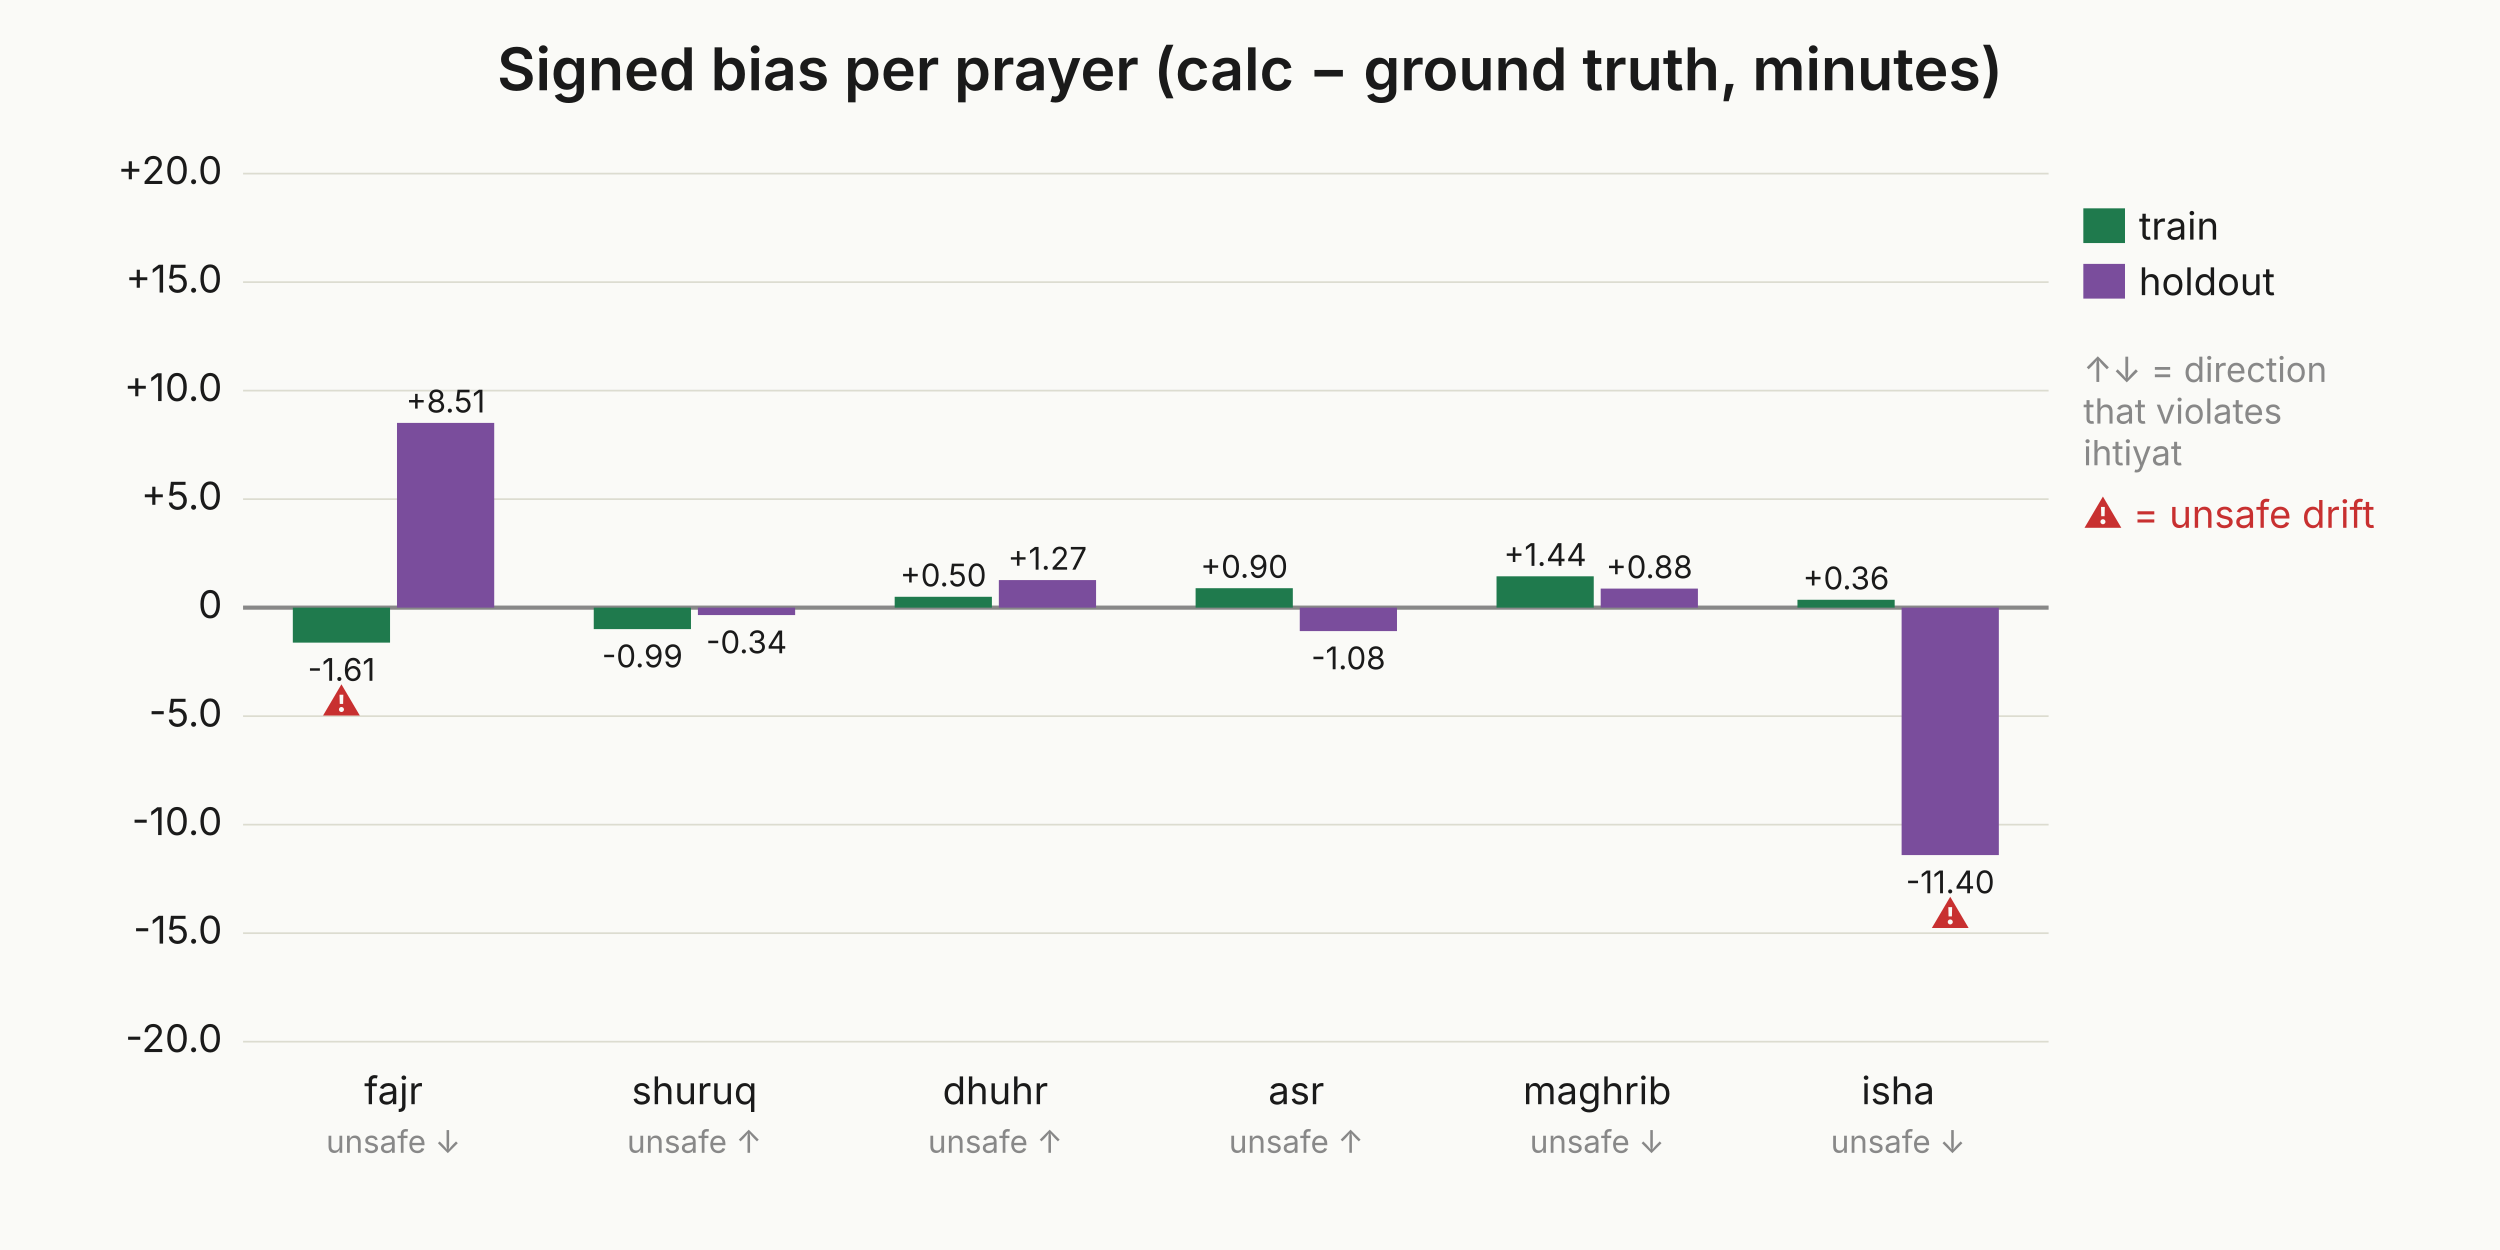
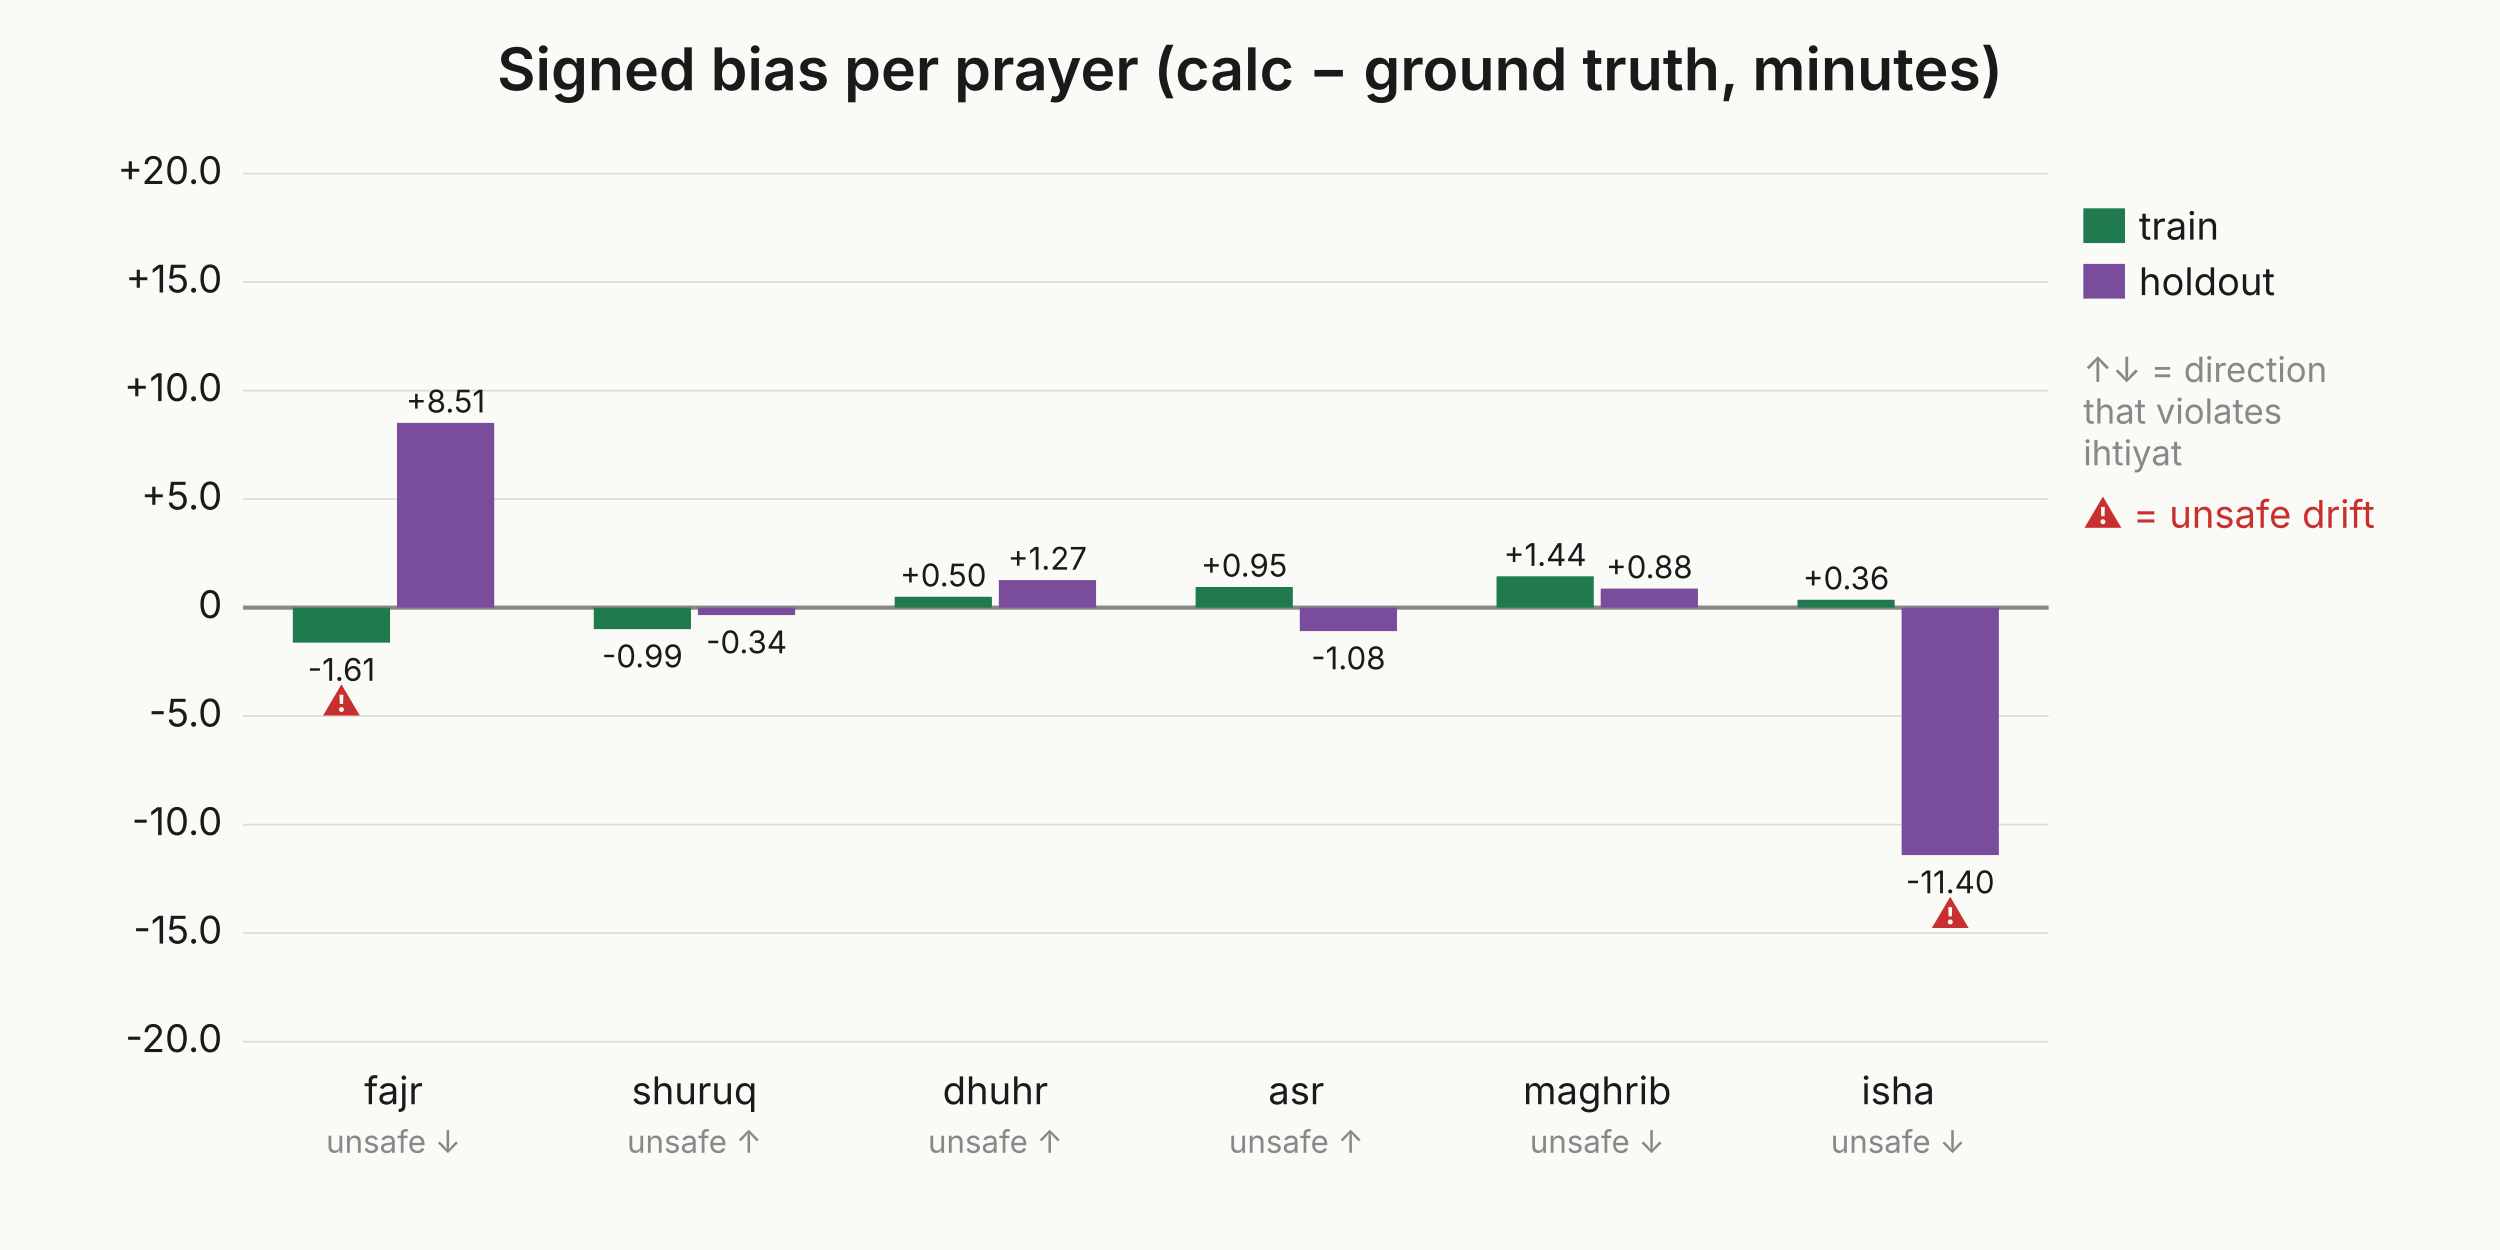
<svg xmlns="http://www.w3.org/2000/svg" viewBox="0 0 720 360" width="720" height="360" font-family="-apple-system, BlinkMacSystemFont, 'Segoe UI', system-ui, sans-serif" font-size="11">
  <rect width="720" height="360" fill="#fafaf7" />
  <text x="360" y="26" text-anchor="middle" fill="#1a1a1a" font-size="17" font-weight="600">Signed bias per prayer (calc − ground truth, minutes)</text>
  <line x1="70" y1="300" x2="590" y2="300" stroke="#dcdcd0" stroke-width="0.5" />
  <text x="64" y="303" text-anchor="end" fill="#1a1a1a">-20.0</text>
  <line x1="70" y1="268.75" x2="590" y2="268.75" stroke="#dcdcd0" stroke-width="0.5" />
  <text x="64" y="271.75" text-anchor="end" fill="#1a1a1a">-15.0</text>
  <line x1="70" y1="237.5" x2="590" y2="237.5" stroke="#dcdcd0" stroke-width="0.5" />
  <text x="64" y="240.5" text-anchor="end" fill="#1a1a1a">-10.0</text>
  <line x1="70" y1="206.25" x2="590" y2="206.25" stroke="#dcdcd0" stroke-width="0.5" />
  <text x="64" y="209.25" text-anchor="end" fill="#1a1a1a">-5.0</text>
  <line x1="70" y1="143.75" x2="590" y2="143.75" stroke="#dcdcd0" stroke-width="0.5" />
  <text x="64" y="146.75" text-anchor="end" fill="#1a1a1a">+5.0</text>
  <line x1="70" y1="112.5" x2="590" y2="112.5" stroke="#dcdcd0" stroke-width="0.5" />
  <text x="64" y="115.5" text-anchor="end" fill="#1a1a1a">+10.0</text>
  <line x1="70" y1="81.25" x2="590" y2="81.25" stroke="#dcdcd0" stroke-width="0.5" />
  <text x="64" y="84.25" text-anchor="end" fill="#1a1a1a">+15.0</text>
  <line x1="70" y1="50" x2="590" y2="50" stroke="#dcdcd0" stroke-width="0.5" />
  <text x="64" y="53" text-anchor="end" fill="#1a1a1a">+20.0</text>
  <line x1="70" y1="175" x2="590" y2="175" stroke="#888" stroke-width="1.2" />
  <text x="64" y="178" text-anchor="end" fill="#1a1a1a">0</text>
  <rect x="84.333" y="175" width="28" height="10.078" fill="#1f7a4d" />
  <text x="98.333" y="196.078" text-anchor="middle" fill="#1a1a1a" font-size="9">-1.61</text>
  <text x="98.333" y="206.078" text-anchor="middle" fill="#c83030" font-size="11">⚠</text>
  <rect x="114.333" y="121.796" width="28" height="53.204" fill="#7a4d9c" />
  <text x="128.333" y="118.796" text-anchor="middle" fill="#1a1a1a" font-size="9">+8.51</text>
  <text x="113.333" y="318" text-anchor="middle" fill="#1a1a1a" font-size="11">fajr</text>
  <text x="113.333" y="332" text-anchor="middle" fill="#888" font-size="9">unsafe ↓</text>
  <rect x="171" y="175" width="28" height="6.184" fill="#1f7a4d" />
  <text x="185" y="192.184" text-anchor="middle" fill="#1a1a1a" font-size="9">-0.99</text>
  <rect x="201" y="175" width="28" height="2.139" fill="#7a4d9c" />
  <text x="215" y="188.139" text-anchor="middle" fill="#1a1a1a" font-size="9">-0.34</text>
  <text x="200" y="318" text-anchor="middle" fill="#1a1a1a" font-size="11">shuruq</text>
  <text x="200" y="332" text-anchor="middle" fill="#888" font-size="9">unsafe ↑</text>
  <rect x="257.667" y="171.875" width="28" height="3.125" fill="#1f7a4d" />
  <text x="271.667" y="168.875" text-anchor="middle" fill="#1a1a1a" font-size="9">+0.50</text>
  <rect x="287.667" y="167.062" width="28" height="7.938" fill="#7a4d9c" />
  <text x="301.667" y="164.062" text-anchor="middle" fill="#1a1a1a" font-size="9">+1.27</text>
  <text x="286.667" y="318" text-anchor="middle" fill="#1a1a1a" font-size="11">dhuhr</text>
  <text x="286.667" y="332" text-anchor="middle" fill="#888" font-size="9">unsafe ↑</text>
-   <rect x="344.333" y="169.401" width="28" height="5.599" fill="#1f7a4d" />
-   <text x="358.333" y="166.401" text-anchor="middle" fill="#1a1a1a" font-size="9">+0.90</text>
+   <rect x="344.333" y="169.062" width="28" height="5.938" fill="#1f7a4d" />
+   <text x="358.333" y="166.062" text-anchor="middle" fill="#1a1a1a" font-size="9">+0.95</text>
  <rect x="374.333" y="175" width="28" height="6.754" fill="#7a4d9c" />
  <text x="388.333" y="192.754" text-anchor="middle" fill="#1a1a1a" font-size="9">-1.08</text>
  <text x="373.333" y="318" text-anchor="middle" fill="#1a1a1a" font-size="11">asr</text>
  <text x="373.333" y="332" text-anchor="middle" fill="#888" font-size="9">unsafe ↑</text>
  <rect x="431" y="165.977" width="28" height="9.023" fill="#1f7a4d" />
  <text x="445" y="162.977" text-anchor="middle" fill="#1a1a1a" font-size="9">+1.44</text>
  <rect x="461" y="169.514" width="28" height="5.486" fill="#7a4d9c" />
  <text x="475" y="166.514" text-anchor="middle" fill="#1a1a1a" font-size="9">+0.88</text>
  <text x="460" y="318" text-anchor="middle" fill="#1a1a1a" font-size="11">maghrib</text>
  <text x="460" y="332" text-anchor="middle" fill="#888" font-size="9">unsafe ↓</text>
  <rect x="517.667" y="172.734" width="28" height="2.266" fill="#1f7a4d" />
  <text x="531.667" y="169.734" text-anchor="middle" fill="#1a1a1a" font-size="9">+0.36</text>
  <rect x="547.667" y="175" width="28" height="71.263" fill="#7a4d9c" />
  <text x="561.667" y="257.263" text-anchor="middle" fill="#1a1a1a" font-size="9">-11.40</text>
  <text x="561.667" y="267.263" text-anchor="middle" fill="#c83030" font-size="11">⚠</text>
  <text x="546.667" y="318" text-anchor="middle" fill="#1a1a1a" font-size="11">isha</text>
  <text x="546.667" y="332" text-anchor="middle" fill="#888" font-size="9">unsafe ↓</text>
  <rect x="600" y="60" width="12" height="10" fill="#1f7a4d" />
  <text x="616" y="69" fill="#1a1a1a">train</text>
  <rect x="600" y="76" width="12" height="10" fill="#7a4d9c" />
  <text x="616" y="85" fill="#1a1a1a">holdout</text>
  <text x="600" y="110" fill="#888" font-size="10">↑↓ = direction</text>
  <text x="600" y="122" fill="#888" font-size="10">that violates</text>
  <text x="600" y="134" fill="#888" font-size="10">ihtiyat</text>
  <text x="600" y="152" fill="#c83030" font-size="11">⚠ = unsafe drift</text>
</svg>
